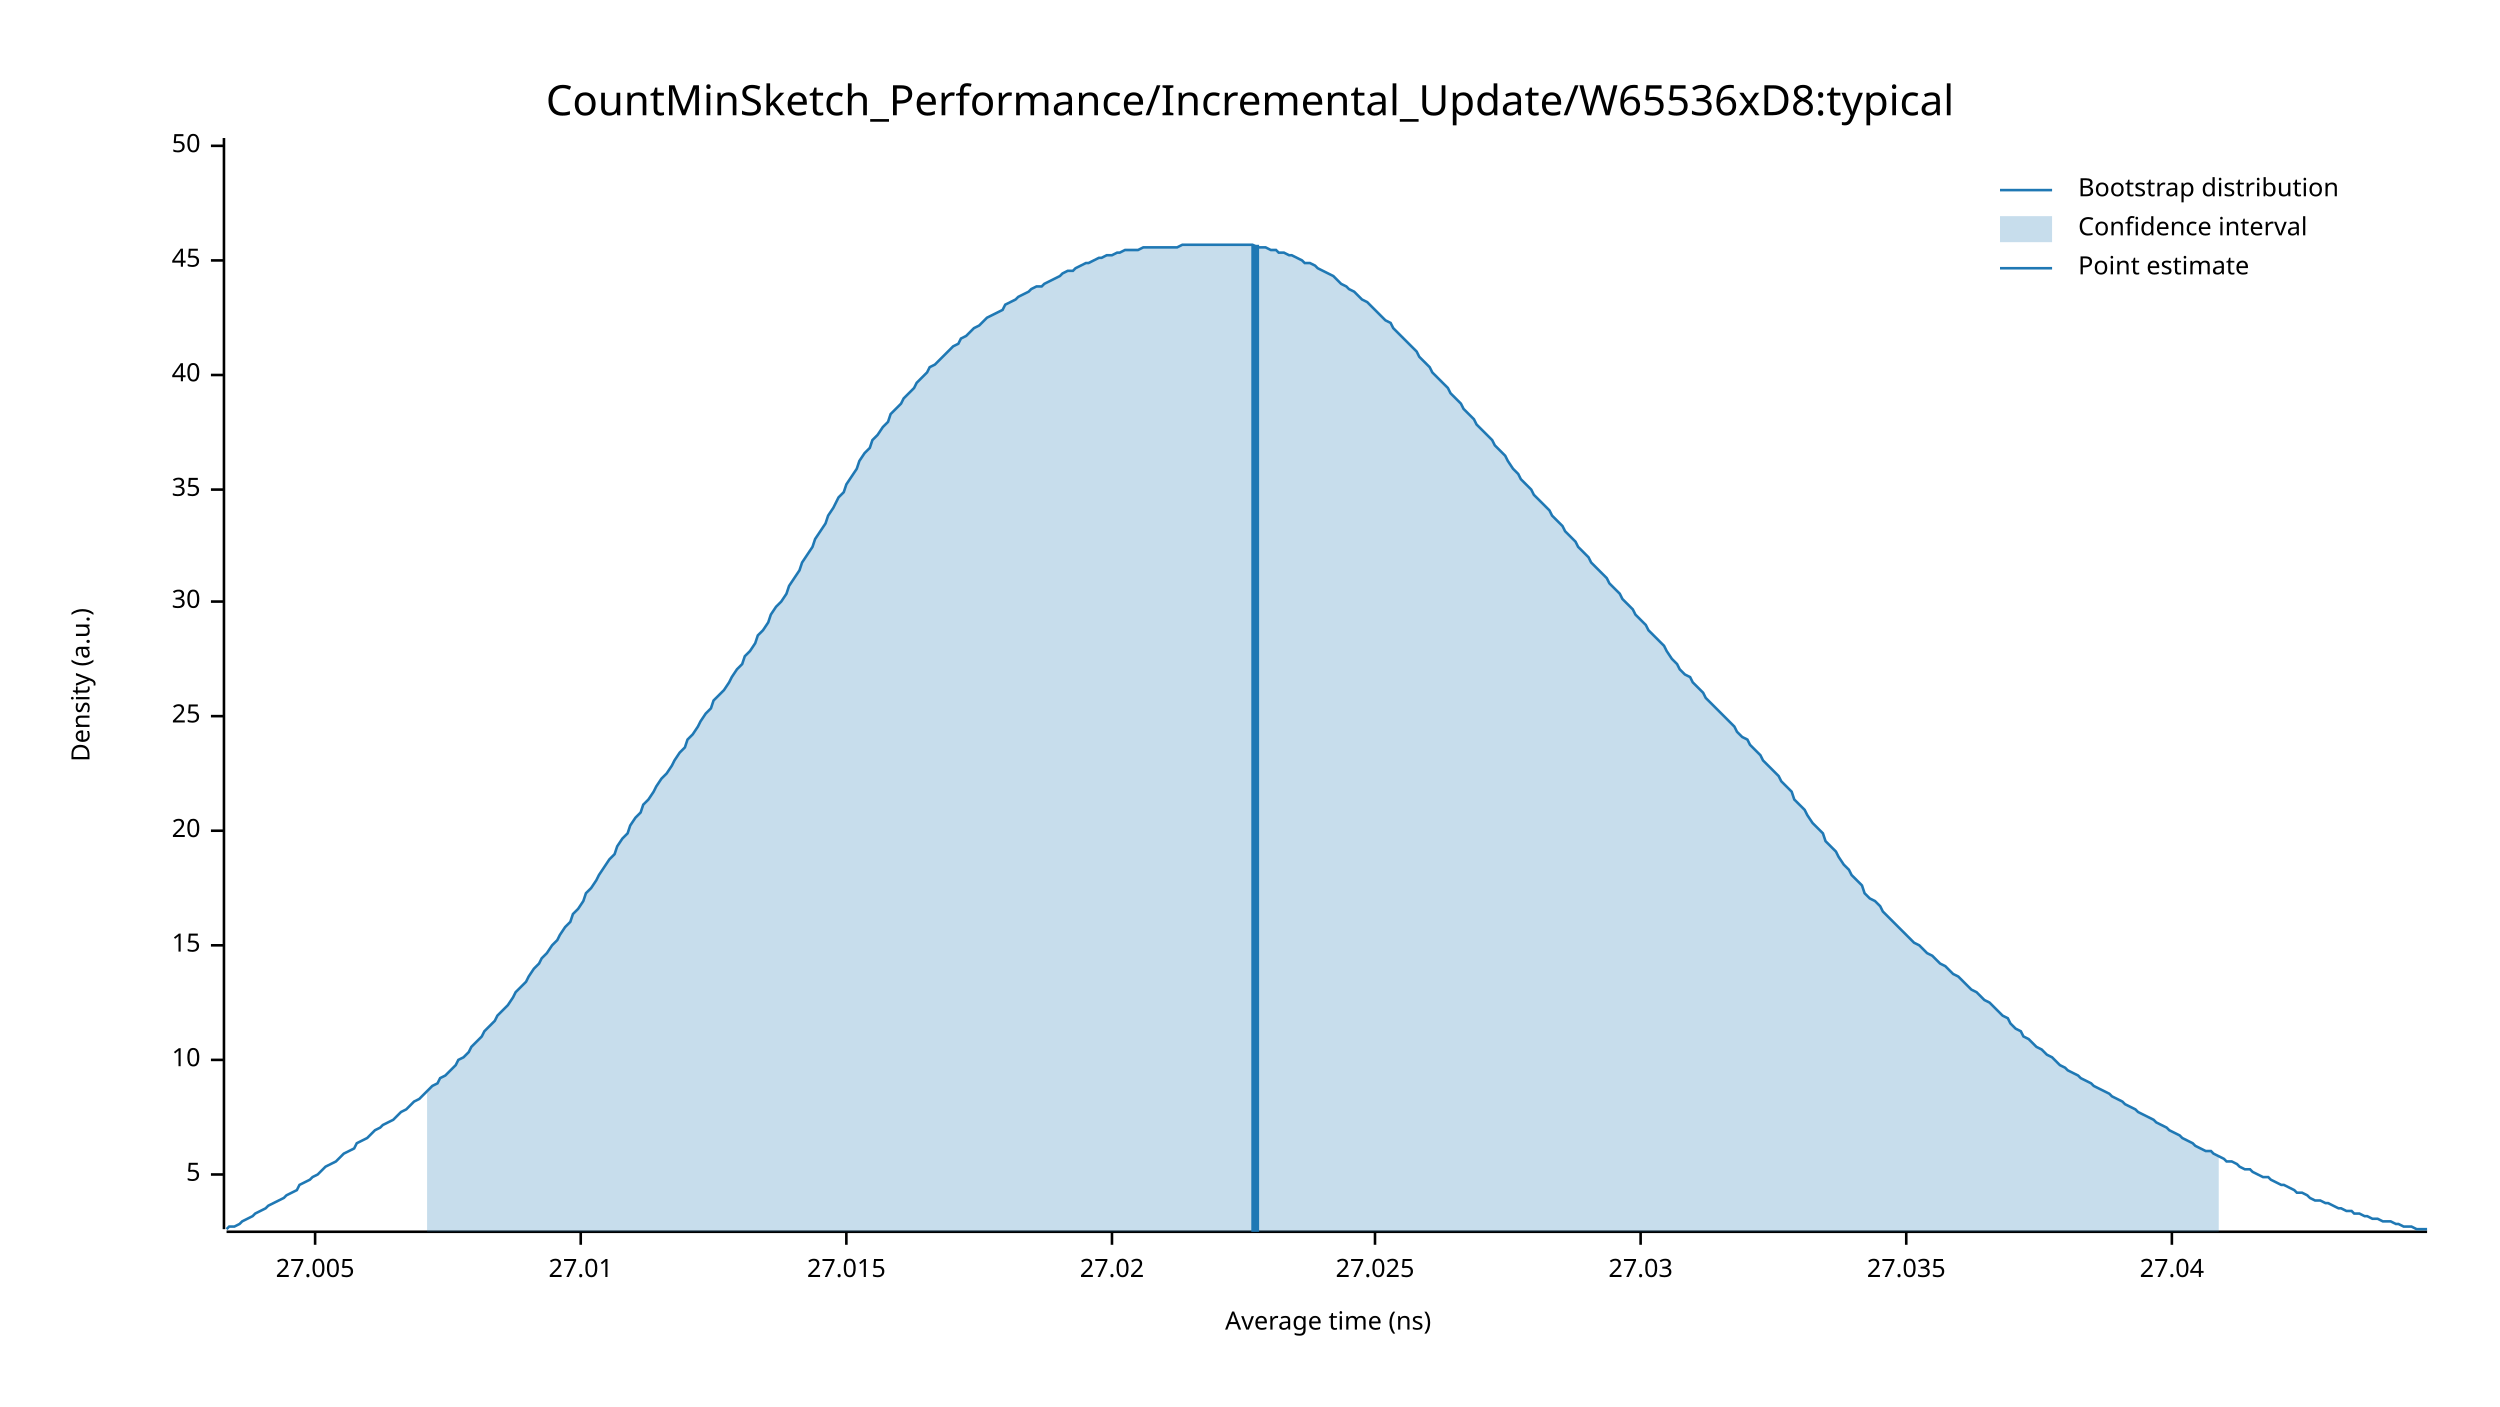
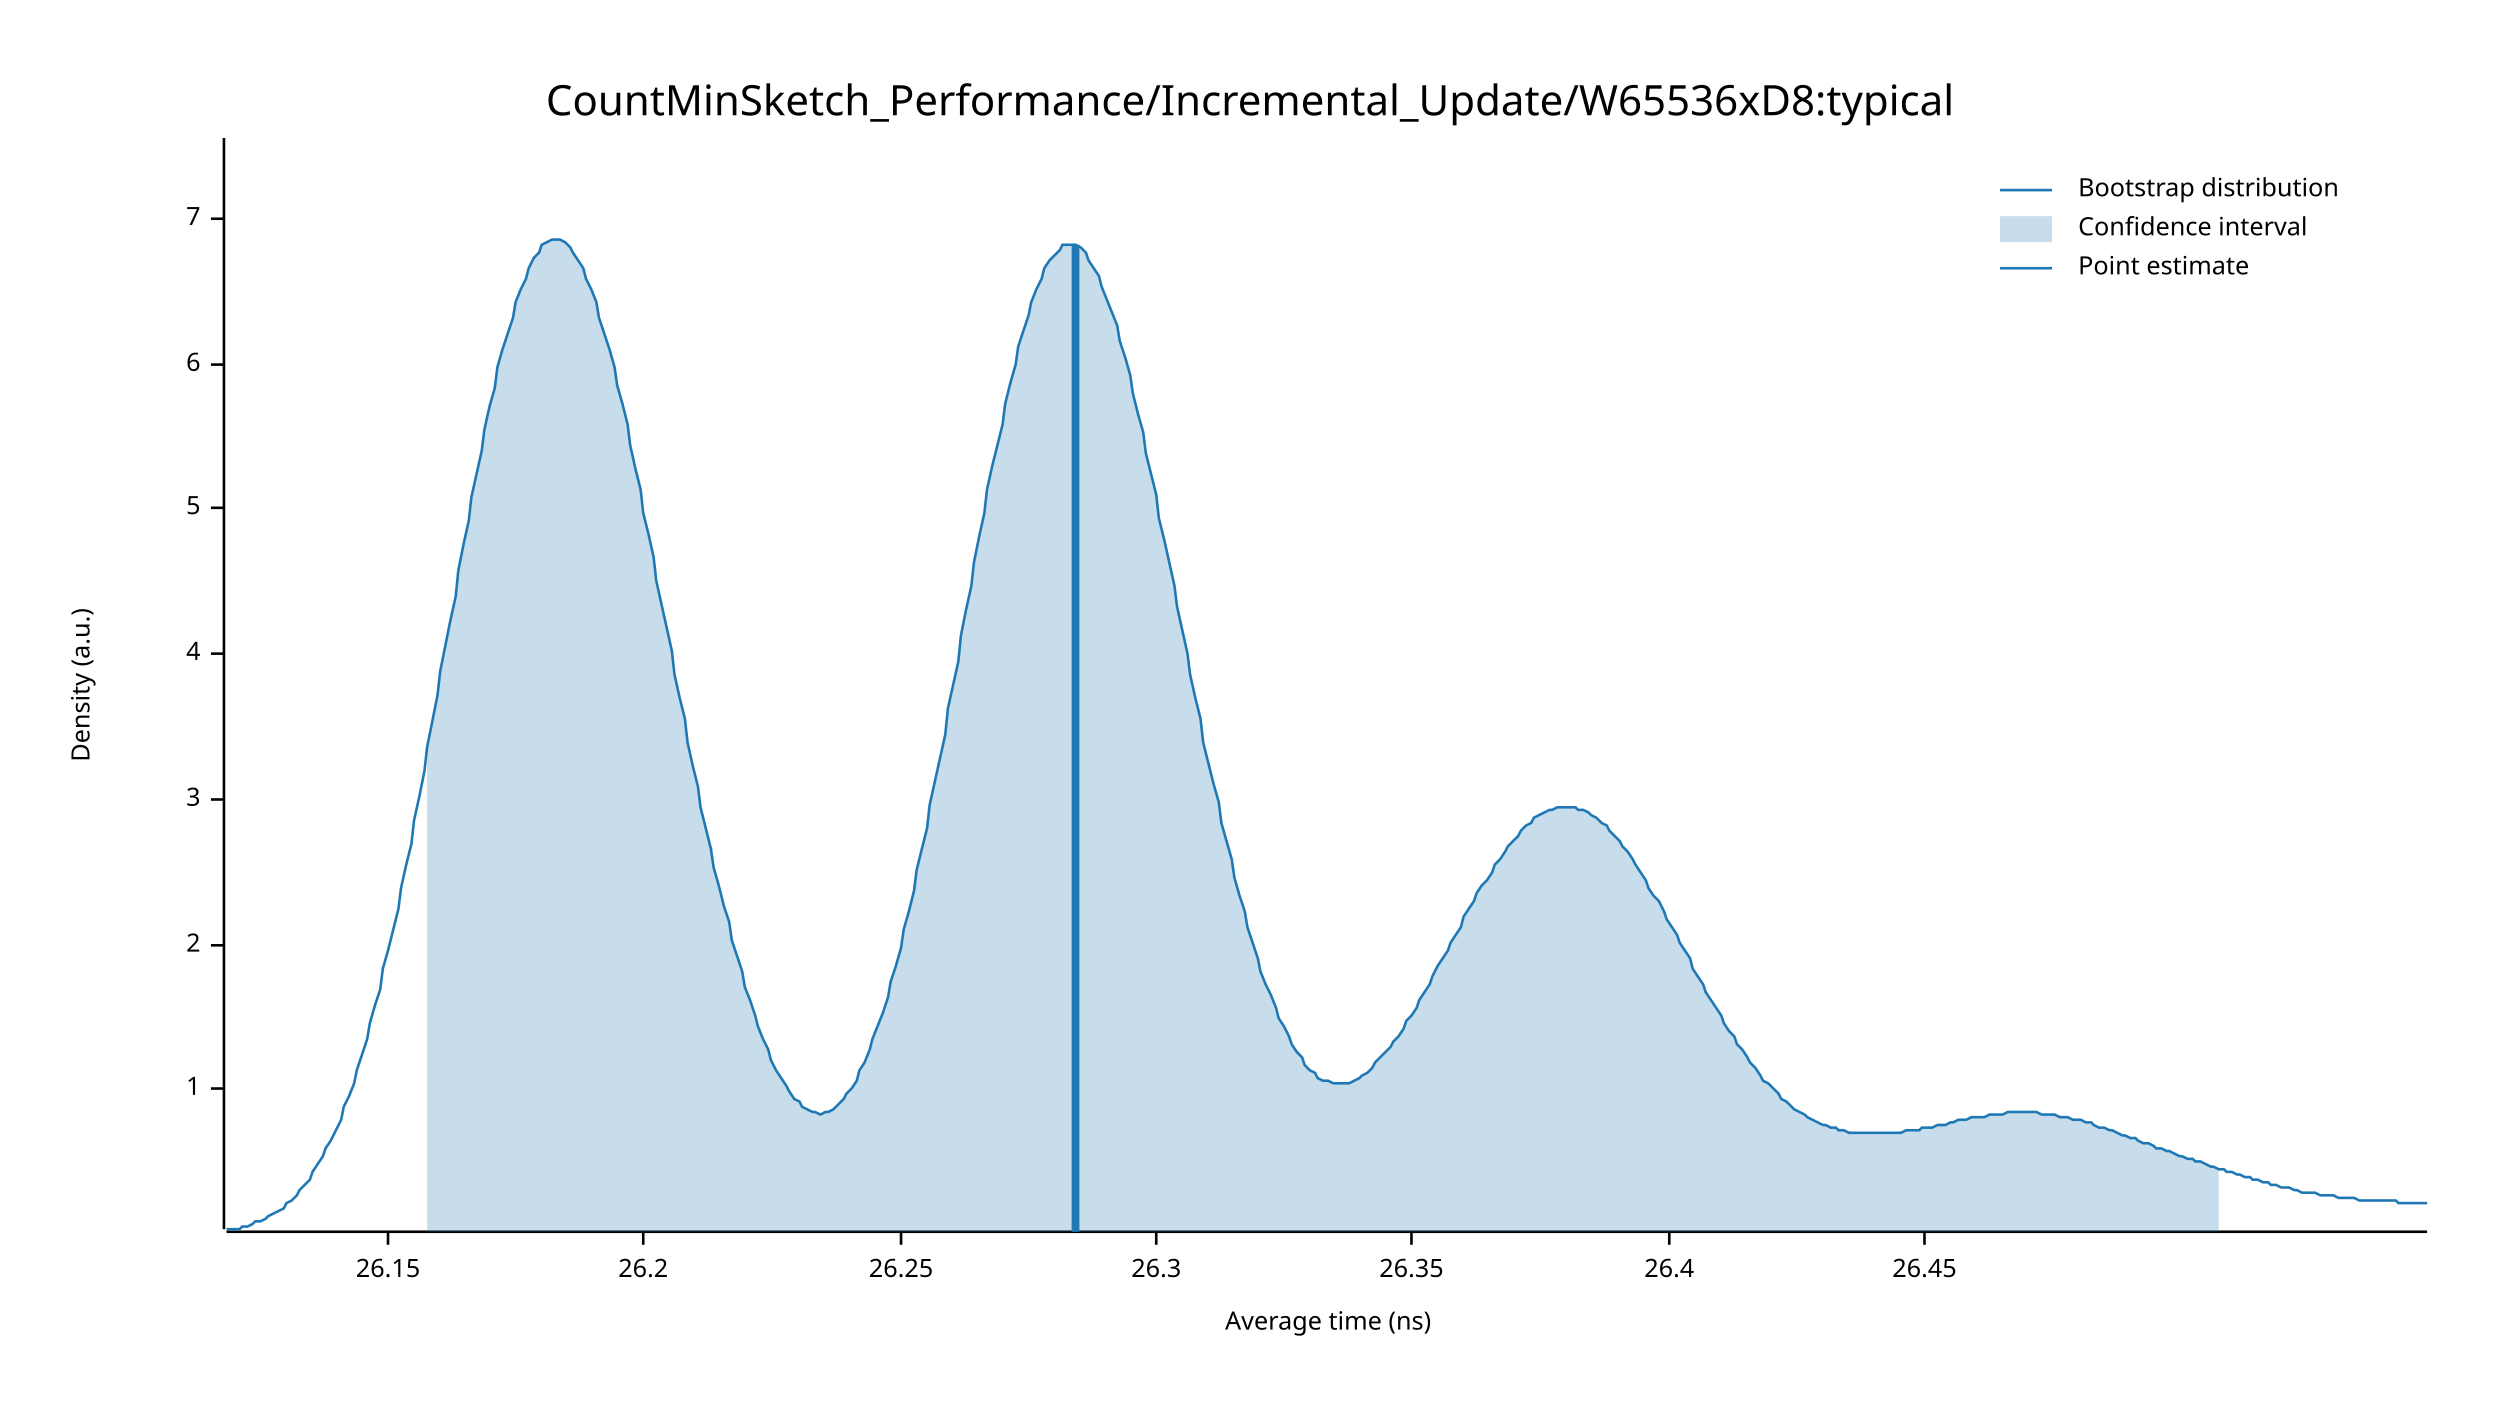
<svg xmlns="http://www.w3.org/2000/svg" width="960" height="540" viewBox="0 0 960 540">
  <text x="480" y="32" dy="0.76em" text-anchor="middle" font-family="sans-serif" font-size="16.129" opacity="1" fill="#000000">
CountMinSketch_Performance/Incremental_Update/W65536xD8:typical
</text>
  <text x="27" y="263" dy="0.76em" text-anchor="middle" font-family="sans-serif" font-size="9.677" opacity="1" fill="#000000" transform="rotate(270, 27, 263)">
Density (a.u.)
</text>
  <text x="510" y="513" dy="-0.5ex" text-anchor="middle" font-family="sans-serif" font-size="9.677" opacity="1" fill="#000000">
Average time (ns)
</text>
  <polyline fill="none" opacity="1" stroke="#000000" stroke-width="1" points="86,53 86,472 " />
-   <text x="77" y="451" dy="0.5ex" text-anchor="end" font-family="sans-serif" font-size="9.677" opacity="1" fill="#000000">
+   <text x="77" y="418" dy="0.5ex" text-anchor="end" font-family="sans-serif" font-size="9.677" opacity="1" fill="#000000">
+ 1
+ </text>
+   <polyline fill="none" opacity="1" stroke="#000000" stroke-width="1" points="81,418 86,418 " />
+   <text x="77" y="363" dy="0.5ex" text-anchor="end" font-family="sans-serif" font-size="9.677" opacity="1" fill="#000000">
+ 2
+ </text>
+   <polyline fill="none" opacity="1" stroke="#000000" stroke-width="1" points="81,363 86,363 " />
+   <text x="77" y="307" dy="0.5ex" text-anchor="end" font-family="sans-serif" font-size="9.677" opacity="1" fill="#000000">
+ 3
+ </text>
+   <polyline fill="none" opacity="1" stroke="#000000" stroke-width="1" points="81,307 86,307 " />
+   <text x="77" y="251" dy="0.5ex" text-anchor="end" font-family="sans-serif" font-size="9.677" opacity="1" fill="#000000">
+ 4
+ </text>
+   <polyline fill="none" opacity="1" stroke="#000000" stroke-width="1" points="81,251 86,251 " />
+   <text x="77" y="195" dy="0.5ex" text-anchor="end" font-family="sans-serif" font-size="9.677" opacity="1" fill="#000000">
5
</text>
-   <polyline fill="none" opacity="1" stroke="#000000" stroke-width="1" points="81,451 86,451 " />
-   <text x="77" y="407" dy="0.5ex" text-anchor="end" font-family="sans-serif" font-size="9.677" opacity="1" fill="#000000">
- 10
+   <polyline fill="none" opacity="1" stroke="#000000" stroke-width="1" points="81,195 86,195 " />
+   <text x="77" y="140" dy="0.5ex" text-anchor="end" font-family="sans-serif" font-size="9.677" opacity="1" fill="#000000">
+ 6
</text>
-   <polyline fill="none" opacity="1" stroke="#000000" stroke-width="1" points="81,407 86,407 " />
-   <text x="77" y="363" dy="0.5ex" text-anchor="end" font-family="sans-serif" font-size="9.677" opacity="1" fill="#000000">
- 15
+   <polyline fill="none" opacity="1" stroke="#000000" stroke-width="1" points="81,140 86,140 " />
+   <text x="77" y="84" dy="0.5ex" text-anchor="end" font-family="sans-serif" font-size="9.677" opacity="1" fill="#000000">
+ 7
</text>
-   <polyline fill="none" opacity="1" stroke="#000000" stroke-width="1" points="81,363 86,363 " />
-   <text x="77" y="319" dy="0.5ex" text-anchor="end" font-family="sans-serif" font-size="9.677" opacity="1" fill="#000000">
- 20
+   <polyline fill="none" opacity="1" stroke="#000000" stroke-width="1" points="81,84 86,84 " />
+   <polyline fill="none" opacity="1" stroke="#000000" stroke-width="1" points="87,473 932,473 " />
+   <text x="149" y="483" dy="0.76em" text-anchor="middle" font-family="sans-serif" font-size="9.677" opacity="1" fill="#000000">
+ 26.15
</text>
-   <polyline fill="none" opacity="1" stroke="#000000" stroke-width="1" points="81,319 86,319 " />
-   <text x="77" y="275" dy="0.5ex" text-anchor="end" font-family="sans-serif" font-size="9.677" opacity="1" fill="#000000">
- 25
+   <polyline fill="none" opacity="1" stroke="#000000" stroke-width="1" points="149,473 149,478 " />
+   <text x="247" y="483" dy="0.76em" text-anchor="middle" font-family="sans-serif" font-size="9.677" opacity="1" fill="#000000">
+ 26.2
</text>
-   <polyline fill="none" opacity="1" stroke="#000000" stroke-width="1" points="81,275 86,275 " />
-   <text x="77" y="231" dy="0.5ex" text-anchor="end" font-family="sans-serif" font-size="9.677" opacity="1" fill="#000000">
- 30
+   <polyline fill="none" opacity="1" stroke="#000000" stroke-width="1" points="247,473 247,478 " />
+   <text x="346" y="483" dy="0.76em" text-anchor="middle" font-family="sans-serif" font-size="9.677" opacity="1" fill="#000000">
+ 26.25
</text>
-   <polyline fill="none" opacity="1" stroke="#000000" stroke-width="1" points="81,231 86,231 " />
-   <text x="77" y="188" dy="0.5ex" text-anchor="end" font-family="sans-serif" font-size="9.677" opacity="1" fill="#000000">
- 35
+   <polyline fill="none" opacity="1" stroke="#000000" stroke-width="1" points="346,473 346,478 " />
+   <text x="444" y="483" dy="0.76em" text-anchor="middle" font-family="sans-serif" font-size="9.677" opacity="1" fill="#000000">
+ 26.3
</text>
-   <polyline fill="none" opacity="1" stroke="#000000" stroke-width="1" points="81,188 86,188 " />
-   <text x="77" y="144" dy="0.5ex" text-anchor="end" font-family="sans-serif" font-size="9.677" opacity="1" fill="#000000">
- 40
+   <polyline fill="none" opacity="1" stroke="#000000" stroke-width="1" points="444,473 444,478 " />
+   <text x="542" y="483" dy="0.76em" text-anchor="middle" font-family="sans-serif" font-size="9.677" opacity="1" fill="#000000">
+ 26.35
</text>
-   <polyline fill="none" opacity="1" stroke="#000000" stroke-width="1" points="81,144 86,144 " />
-   <text x="77" y="100" dy="0.5ex" text-anchor="end" font-family="sans-serif" font-size="9.677" opacity="1" fill="#000000">
- 45
+   <polyline fill="none" opacity="1" stroke="#000000" stroke-width="1" points="542,473 542,478 " />
+   <text x="641" y="483" dy="0.76em" text-anchor="middle" font-family="sans-serif" font-size="9.677" opacity="1" fill="#000000">
+ 26.4
</text>
-   <polyline fill="none" opacity="1" stroke="#000000" stroke-width="1" points="81,100 86,100 " />
-   <text x="77" y="56" dy="0.5ex" text-anchor="end" font-family="sans-serif" font-size="9.677" opacity="1" fill="#000000">
- 50
+   <polyline fill="none" opacity="1" stroke="#000000" stroke-width="1" points="641,473 641,478 " />
+   <text x="739" y="483" dy="0.76em" text-anchor="middle" font-family="sans-serif" font-size="9.677" opacity="1" fill="#000000">
+ 26.45
</text>
-   <polyline fill="none" opacity="1" stroke="#000000" stroke-width="1" points="81,56 86,56 " />
-   <polyline fill="none" opacity="1" stroke="#000000" stroke-width="1" points="87,473 932,473 " />
-   <text x="121" y="483" dy="0.76em" text-anchor="middle" font-family="sans-serif" font-size="9.677" opacity="1" fill="#000000">
- 27.005
- </text>
-   <polyline fill="none" opacity="1" stroke="#000000" stroke-width="1" points="121,473 121,478 " />
-   <text x="223" y="483" dy="0.76em" text-anchor="middle" font-family="sans-serif" font-size="9.677" opacity="1" fill="#000000">
- 27.01
- </text>
-   <polyline fill="none" opacity="1" stroke="#000000" stroke-width="1" points="223,473 223,478 " />
-   <text x="325" y="483" dy="0.76em" text-anchor="middle" font-family="sans-serif" font-size="9.677" opacity="1" fill="#000000">
- 27.015
- </text>
-   <polyline fill="none" opacity="1" stroke="#000000" stroke-width="1" points="325,473 325,478 " />
-   <text x="427" y="483" dy="0.76em" text-anchor="middle" font-family="sans-serif" font-size="9.677" opacity="1" fill="#000000">
- 27.02
- </text>
-   <polyline fill="none" opacity="1" stroke="#000000" stroke-width="1" points="427,473 427,478 " />
-   <text x="528" y="483" dy="0.76em" text-anchor="middle" font-family="sans-serif" font-size="9.677" opacity="1" fill="#000000">
- 27.025
- </text>
-   <polyline fill="none" opacity="1" stroke="#000000" stroke-width="1" points="528,473 528,478 " />
-   <text x="630" y="483" dy="0.76em" text-anchor="middle" font-family="sans-serif" font-size="9.677" opacity="1" fill="#000000">
- 27.03
- </text>
-   <polyline fill="none" opacity="1" stroke="#000000" stroke-width="1" points="630,473 630,478 " />
-   <text x="732" y="483" dy="0.76em" text-anchor="middle" font-family="sans-serif" font-size="9.677" opacity="1" fill="#000000">
- 27.035
- </text>
-   <polyline fill="none" opacity="1" stroke="#000000" stroke-width="1" points="732,473 732,478 " />
-   <text x="834" y="483" dy="0.76em" text-anchor="middle" font-family="sans-serif" font-size="9.677" opacity="1" fill="#000000">
- 27.04
- </text>
-   <polyline fill="none" opacity="1" stroke="#000000" stroke-width="1" points="834,473 834,478 " />
-   <polyline fill="none" opacity="1" stroke="#1F78B4" stroke-width="1" points="87,472 88,471 90,471 92,470 93,469 95,468 97,467 98,466 100,465 102,464 103,463 105,462 107,461 109,460 110,459 112,458 114,457 115,455 117,454 119,453 120,452 122,451 124,449 125,448 127,447 129,446 131,444 132,443 134,442 136,441 137,439 139,438 141,437 142,436 144,434 146,433 147,432 149,431 151,430 153,428 154,427 156,426 158,424 159,423 161,422 163,420 164,419 166,417 168,416 169,414 171,413 173,411 175,409 176,407 178,406 180,404 181,402 183,400 185,398 186,396 188,394 190,392 191,390 193,388 195,386 197,383 198,381 200,379 202,377 203,375 205,372 207,370 208,368 210,366 212,363 214,361 215,359 217,356 219,354 220,351 222,349 224,346 225,343 227,341 229,338 230,336 232,333 234,330 236,328 237,325 239,322 241,320 242,317 244,314 246,312 247,309 249,307 251,304 252,302 254,299 256,297 258,294 259,292 261,289 263,287 264,284 266,282 268,279 269,277 271,274 273,272 274,269 276,267 278,265 280,262 281,260 283,257 285,255 286,252 288,250 290,247 291,244 293,242 295,239 296,236 298,233 300,231 302,228 303,225 305,222 307,219 308,216 310,213 312,210 313,207 315,204 317,201 318,198 320,195 322,191 324,189 325,186 327,183 329,180 330,177 332,174 334,172 335,169 337,167 339,164 341,162 342,159 344,157 346,155 347,153 349,151 351,149 352,147 354,145 356,143 357,141 359,140 361,138 363,136 364,135 366,133 368,132 369,130 371,129 373,127 374,126 376,125 378,123 379,122 381,121 383,120 385,119 386,117 388,116 390,115 391,114 393,113 395,112 396,111 398,110 400,110 401,109 403,108 405,107 407,106 408,105 410,104 412,104 413,103 415,102 417,101 418,101 420,100 422,99 423,99 425,98 427,98 429,97 430,97 432,96 434,96 435,96 437,96 439,95 440,95 442,95 444,95 445,95 447,95 449,95 451,95 452,95 454,94 456,94 457,94 459,94 461,94 462,94 464,94 466,94 468,94 469,94 471,94 473,94 474,94 476,94 478,94 479,94 481,94 483,95 484,95 486,95 488,96 490,96 491,97 493,97 495,98 496,98 498,99 500,100 501,101 503,101 505,102 506,103 508,104 510,105 512,106 513,107 515,109 517,110 518,111 520,112 522,114 523,115 525,116 527,118 528,119 530,121 532,123 534,124 535,126 537,128 539,130 540,131 542,133 544,135 545,137 547,139 549,141 550,143 552,145 554,147 556,149 557,151 559,153 561,155 562,157 564,159 566,161 567,163 569,165 571,167 573,169 574,171 576,173 578,175 579,177 581,180 583,182 584,184 586,186 588,188 589,190 591,192 593,194 595,196 596,198 598,200 600,202 601,204 603,206 605,208 606,210 608,212 610,214 611,216 613,218 615,220 617,222 618,224 620,226 622,228 623,230 625,232 627,234 628,236 630,238 632,240 633,242 635,244 637,246 639,248 640,250 642,253 644,255 645,257 647,259 649,260 650,262 652,264 654,266 655,268 657,270 659,272 661,274 662,275 664,277 666,279 667,281 669,283 671,284 672,286 674,288 676,290 677,292 679,294 681,296 683,298 684,300 686,302 688,304 689,307 691,309 693,311 694,313 696,316 698,318 700,320 701,323 703,325 705,327 706,329 708,332 710,334 711,336 713,338 715,340 716,343 718,345 720,346 722,348 723,350 725,352 727,354 728,355 730,357 732,359 733,360 735,362 737,363 738,364 740,366 742,367 744,369 745,370 747,371 749,373 750,374 752,375 754,377 755,378 757,380 759,381 760,382 762,384 764,385 766,387 767,388 769,390 771,391 772,393 774,395 776,396 777,398 779,399 781,401 782,402 784,403 786,405 788,406 789,407 791,409 793,410 794,411 796,412 798,413 799,414 801,415 803,416 804,417 806,418 808,419 810,420 811,421 813,422 815,423 816,424 818,425 820,426 821,427 823,428 825,429 827,430 828,431 830,432 832,433 833,434 835,435 837,436 838,437 840,438 842,439 843,440 845,441 847,442 849,442 850,443 852,444 854,445 855,446 857,446 859,447 860,448 862,449 864,449 865,450 867,451 869,452 871,452 872,453 874,454 876,455 877,455 879,456 881,457 882,458 884,458 886,459 887,460 889,461 891,461 893,462 894,462 896,463 898,464 899,464 901,465 903,465 904,466 906,466 908,467 909,467 911,468 913,468 915,469 916,469 918,469 920,470 921,470 923,471 925,471 926,471 928,472 930,472 932,472 " />
-   <polygon opacity="0.25" fill="#1F78B4" points="164,419 166,417 168,416 169,414 171,413 173,411 175,409 176,407 178,406 180,404 181,402 183,400 185,398 186,396 188,394 190,392 191,390 193,388 195,386 197,383 198,381 200,379 202,377 203,375 205,372 207,370 208,368 210,366 212,363 214,361 215,359 217,356 219,354 220,351 222,349 224,346 225,343 227,341 229,338 230,336 232,333 234,330 236,328 237,325 239,322 241,320 242,317 244,314 246,312 247,309 249,307 251,304 252,302 254,299 256,297 258,294 259,292 261,289 263,287 264,284 266,282 268,279 269,277 271,274 273,272 274,269 276,267 278,265 280,262 281,260 283,257 285,255 286,252 288,250 290,247 291,244 293,242 295,239 296,236 298,233 300,231 302,228 303,225 305,222 307,219 308,216 310,213 312,210 313,207 315,204 317,201 318,198 320,195 322,191 324,189 325,186 327,183 329,180 330,177 332,174 334,172 335,169 337,167 339,164 341,162 342,159 344,157 346,155 347,153 349,151 351,149 352,147 354,145 356,143 357,141 359,140 361,138 363,136 364,135 366,133 368,132 369,130 371,129 373,127 374,126 376,125 378,123 379,122 381,121 383,120 385,119 386,117 388,116 390,115 391,114 393,113 395,112 396,111 398,110 400,110 401,109 403,108 405,107 407,106 408,105 410,104 412,104 413,103 415,102 417,101 418,101 420,100 422,99 423,99 425,98 427,98 429,97 430,97 432,96 434,96 435,96 437,96 439,95 440,95 442,95 444,95 445,95 447,95 449,95 451,95 452,95 454,94 456,94 457,94 459,94 461,94 462,94 464,94 466,94 468,94 469,94 471,94 473,94 474,94 476,94 478,94 479,94 481,94 483,95 484,95 486,95 488,96 490,96 491,97 493,97 495,98 496,98 498,99 500,100 501,101 503,101 505,102 506,103 508,104 510,105 512,106 513,107 515,109 517,110 518,111 520,112 522,114 523,115 525,116 527,118 528,119 530,121 532,123 534,124 535,126 537,128 539,130 540,131 542,133 544,135 545,137 547,139 549,141 550,143 552,145 554,147 556,149 557,151 559,153 561,155 562,157 564,159 566,161 567,163 569,165 571,167 573,169 574,171 576,173 578,175 579,177 581,180 583,182 584,184 586,186 588,188 589,190 591,192 593,194 595,196 596,198 598,200 600,202 601,204 603,206 605,208 606,210 608,212 610,214 611,216 613,218 615,220 617,222 618,224 620,226 622,228 623,230 625,232 627,234 628,236 630,238 632,240 633,242 635,244 637,246 639,248 640,250 642,253 644,255 645,257 647,259 649,260 650,262 652,264 654,266 655,268 657,270 659,272 661,274 662,275 664,277 666,279 667,281 669,283 671,284 672,286 674,288 676,290 677,292 679,294 681,296 683,298 684,300 686,302 688,304 689,307 691,309 693,311 694,313 696,316 698,318 700,320 701,323 703,325 705,327 706,329 708,332 710,334 711,336 713,338 715,340 716,343 718,345 720,346 722,348 723,350 725,352 727,354 728,355 730,357 732,359 733,360 735,362 737,363 738,364 740,366 742,367 744,369 745,370 747,371 749,373 750,374 752,375 754,377 755,378 757,380 759,381 760,382 762,384 764,385 766,387 767,388 769,390 771,391 772,393 774,395 776,396 777,398 779,399 781,401 782,402 784,403 786,405 788,406 789,407 791,409 793,410 794,411 796,412 798,413 799,414 801,415 803,416 804,417 806,418 808,419 810,420 811,421 813,422 815,423 816,424 818,425 820,426 821,427 823,428 825,429 827,430 828,431 830,432 832,433 833,434 835,435 837,436 838,437 840,438 842,439 843,440 845,441 847,442 849,442 850,443 852,444 852,473 164,473 " />
-   <polyline fill="none" opacity="1" stroke="#1F78B4" stroke-width="3" points="482,473 482,94 " />
+   <polyline fill="none" opacity="1" stroke="#000000" stroke-width="1" points="739,473 739,478 " />
+   <polyline fill="none" opacity="1" stroke="#1F78B4" stroke-width="1" points="87,472 88,472 90,472 92,472 93,471 95,471 97,470 98,469 100,469 102,468 103,467 105,466 107,465 109,464 110,462 112,461 114,459 115,457 117,455 119,453 120,450 122,447 124,444 125,441 127,438 129,434 131,430 132,425 134,421 136,416 137,411 139,405 141,399 142,393 144,386 146,380 147,372 149,365 151,357 153,349 154,341 156,332 158,324 159,315 161,306 163,296 164,287 166,277 168,267 169,258 171,248 173,238 175,229 176,219 178,209 180,200 181,191 183,182 185,173 186,165 188,156 190,149 191,141 193,134 195,128 197,122 198,116 200,111 202,107 203,103 205,99 207,97 208,94 210,93 212,92 214,92 215,92 217,93 219,95 220,97 222,100 224,103 225,107 227,111 229,116 230,122 232,128 234,134 236,141 237,148 239,155 241,163 242,171 244,180 246,188 247,197 249,205 251,214 252,223 254,232 256,241 258,250 259,259 261,268 263,276 264,285 266,294 268,302 269,310 271,318 273,326 274,333 276,340 278,348 280,354 281,361 283,367 285,373 286,379 288,384 290,390 291,394 293,399 295,403 296,407 298,411 300,414 302,417 303,419 305,422 307,423 308,425 310,426 312,427 313,427 315,428 317,427 318,427 320,426 322,424 324,422 325,420 327,418 329,415 330,411 332,408 334,403 335,399 337,394 339,389 341,383 342,377 344,371 346,364 347,357 349,350 351,342 352,334 354,326 356,318 357,309 359,300 361,291 363,282 364,272 366,263 368,254 369,244 371,234 373,225 374,216 376,206 378,197 379,188 381,179 383,171 385,163 386,155 388,147 390,140 391,133 393,127 395,121 396,116 398,111 400,107 401,103 403,100 405,98 407,96 408,94 410,94 412,94 413,94 415,95 417,97 418,100 420,103 422,106 423,110 425,115 427,120 429,125 430,131 432,137 434,144 435,151 437,159 439,166 440,174 442,182 444,190 445,199 447,207 449,216 451,225 452,233 454,242 456,251 457,259 459,268 461,276 462,285 464,293 466,301 468,308 469,316 471,323 473,330 474,337 476,344 478,350 479,356 481,362 483,368 484,373 486,378 488,382 490,387 491,391 493,394 495,398 496,401 498,404 500,406 501,409 503,411 505,412 506,414 508,415 510,415 512,416 513,416 515,416 517,416 518,416 520,415 522,414 523,413 525,412 527,410 528,408 530,406 532,404 534,402 535,400 537,398 539,395 540,392 542,390 544,387 545,384 547,381 549,378 550,375 552,371 554,368 556,365 557,362 559,359 561,356 562,352 564,349 566,346 567,343 569,340 571,338 573,335 574,332 576,330 578,327 579,325 581,323 583,321 584,319 586,317 588,316 589,314 591,313 593,312 595,311 596,311 598,310 600,310 601,310 603,310 605,310 606,311 608,311 610,312 611,313 613,314 615,316 617,317 618,319 620,321 622,323 623,325 625,327 627,330 628,332 630,335 632,338 633,341 635,344 637,346 639,350 640,353 642,356 644,359 645,362 647,365 649,368 650,372 652,375 654,378 655,381 657,384 659,387 661,390 662,393 664,396 666,398 667,401 669,403 671,406 672,408 674,410 676,413 677,415 679,416 681,418 683,420 684,422 686,423 688,425 689,426 691,427 693,428 694,429 696,430 698,431 700,432 701,432 703,433 705,433 706,434 708,434 710,435 711,435 713,435 715,435 716,435 718,435 720,435 722,435 723,435 725,435 727,435 728,435 730,435 732,434 733,434 735,434 737,434 738,433 740,433 742,433 744,432 745,432 747,432 749,431 750,431 752,430 754,430 755,430 757,429 759,429 760,429 762,429 764,428 766,428 767,428 769,428 771,427 772,427 774,427 776,427 777,427 779,427 781,427 782,427 784,428 786,428 788,428 789,428 791,429 793,429 794,429 796,430 798,430 799,430 801,431 803,431 804,432 806,433 808,433 810,434 811,434 813,435 815,436 816,436 818,437 820,437 821,438 823,439 825,439 827,440 828,441 830,441 832,442 833,442 835,443 837,444 838,444 840,445 842,445 843,446 845,446 847,447 849,448 850,448 852,449 854,449 855,450 857,450 859,451 860,451 862,452 864,452 865,453 867,453 869,454 871,454 872,455 874,455 876,456 877,456 879,456 881,457 882,457 884,458 886,458 887,458 889,458 891,459 893,459 894,459 896,459 898,460 899,460 901,460 903,460 904,460 906,461 908,461 909,461 911,461 913,461 915,461 916,461 918,461 920,461 921,462 923,462 925,462 926,462 928,462 930,462 932,462 " />
+   <polygon opacity="0.25" fill="#1F78B4" points="164,287 166,277 168,267 169,258 171,248 173,238 175,229 176,219 178,209 180,200 181,191 183,182 185,173 186,165 188,156 190,149 191,141 193,134 195,128 197,122 198,116 200,111 202,107 203,103 205,99 207,97 208,94 210,93 212,92 214,92 215,92 217,93 219,95 220,97 222,100 224,103 225,107 227,111 229,116 230,122 232,128 234,134 236,141 237,148 239,155 241,163 242,171 244,180 246,188 247,197 249,205 251,214 252,223 254,232 256,241 258,250 259,259 261,268 263,276 264,285 266,294 268,302 269,310 271,318 273,326 274,333 276,340 278,348 280,354 281,361 283,367 285,373 286,379 288,384 290,390 291,394 293,399 295,403 296,407 298,411 300,414 302,417 303,419 305,422 307,423 308,425 310,426 312,427 313,427 315,428 317,427 318,427 320,426 322,424 324,422 325,420 327,418 329,415 330,411 332,408 334,403 335,399 337,394 339,389 341,383 342,377 344,371 346,364 347,357 349,350 351,342 352,334 354,326 356,318 357,309 359,300 361,291 363,282 364,272 366,263 368,254 369,244 371,234 373,225 374,216 376,206 378,197 379,188 381,179 383,171 385,163 386,155 388,147 390,140 391,133 393,127 395,121 396,116 398,111 400,107 401,103 403,100 405,98 407,96 408,94 410,94 412,94 413,94 415,95 417,97 418,100 420,103 422,106 423,110 425,115 427,120 429,125 430,131 432,137 434,144 435,151 437,159 439,166 440,174 442,182 444,190 445,199 447,207 449,216 451,225 452,233 454,242 456,251 457,259 459,268 461,276 462,285 464,293 466,301 468,308 469,316 471,323 473,330 474,337 476,344 478,350 479,356 481,362 483,368 484,373 486,378 488,382 490,387 491,391 493,394 495,398 496,401 498,404 500,406 501,409 503,411 505,412 506,414 508,415 510,415 512,416 513,416 515,416 517,416 518,416 520,415 522,414 523,413 525,412 527,410 528,408 530,406 532,404 534,402 535,400 537,398 539,395 540,392 542,390 544,387 545,384 547,381 549,378 550,375 552,371 554,368 556,365 557,362 559,359 561,356 562,352 564,349 566,346 567,343 569,340 571,338 573,335 574,332 576,330 578,327 579,325 581,323 583,321 584,319 586,317 588,316 589,314 591,313 593,312 595,311 596,311 598,310 600,310 601,310 603,310 605,310 606,311 608,311 610,312 611,313 613,314 615,316 617,317 618,319 620,321 622,323 623,325 625,327 627,330 628,332 630,335 632,338 633,341 635,344 637,346 639,350 640,353 642,356 644,359 645,362 647,365 649,368 650,372 652,375 654,378 655,381 657,384 659,387 661,390 662,393 664,396 666,398 667,401 669,403 671,406 672,408 674,410 676,413 677,415 679,416 681,418 683,420 684,422 686,423 688,425 689,426 691,427 693,428 694,429 696,430 698,431 700,432 701,432 703,433 705,433 706,434 708,434 710,435 711,435 713,435 715,435 716,435 718,435 720,435 722,435 723,435 725,435 727,435 728,435 730,435 732,434 733,434 735,434 737,434 738,433 740,433 742,433 744,432 745,432 747,432 749,431 750,431 752,430 754,430 755,430 757,429 759,429 760,429 762,429 764,428 766,428 767,428 769,428 771,427 772,427 774,427 776,427 777,427 779,427 781,427 782,427 784,428 786,428 788,428 789,428 791,429 793,429 794,429 796,430 798,430 799,430 801,431 803,431 804,432 806,433 808,433 810,434 811,434 813,435 815,436 816,436 818,437 820,437 821,438 823,439 825,439 827,440 828,441 830,441 832,442 833,442 835,443 837,444 838,444 840,445 842,445 843,446 845,446 847,447 849,448 850,448 852,449 852,473 164,473 " />
+   <polyline fill="none" opacity="1" stroke="#1F78B4" stroke-width="3" points="413,473 413,94 " />
  <text x="798" y="68" dy="0.76em" text-anchor="start" font-family="sans-serif" font-size="9.677" opacity="1" fill="#000000">
Bootstrap distribution
</text>
  <text x="798" y="83" dy="0.76em" text-anchor="start" font-family="sans-serif" font-size="9.677" opacity="1" fill="#000000">
Confidence interval
</text>
  <text x="798" y="98" dy="0.76em" text-anchor="start" font-family="sans-serif" font-size="9.677" opacity="1" fill="#000000">
Point estimate
</text>
  <polyline fill="none" opacity="1" stroke="#1F78B4" stroke-width="1" points="768,73 788,73 " />
  <rect x="768" y="83" width="20" height="10" opacity="0.25" fill="#1F78B4" stroke="none" />
  <polyline fill="none" opacity="1" stroke="#1F78B4" stroke-width="1" points="768,103 788,103 " />
</svg>
